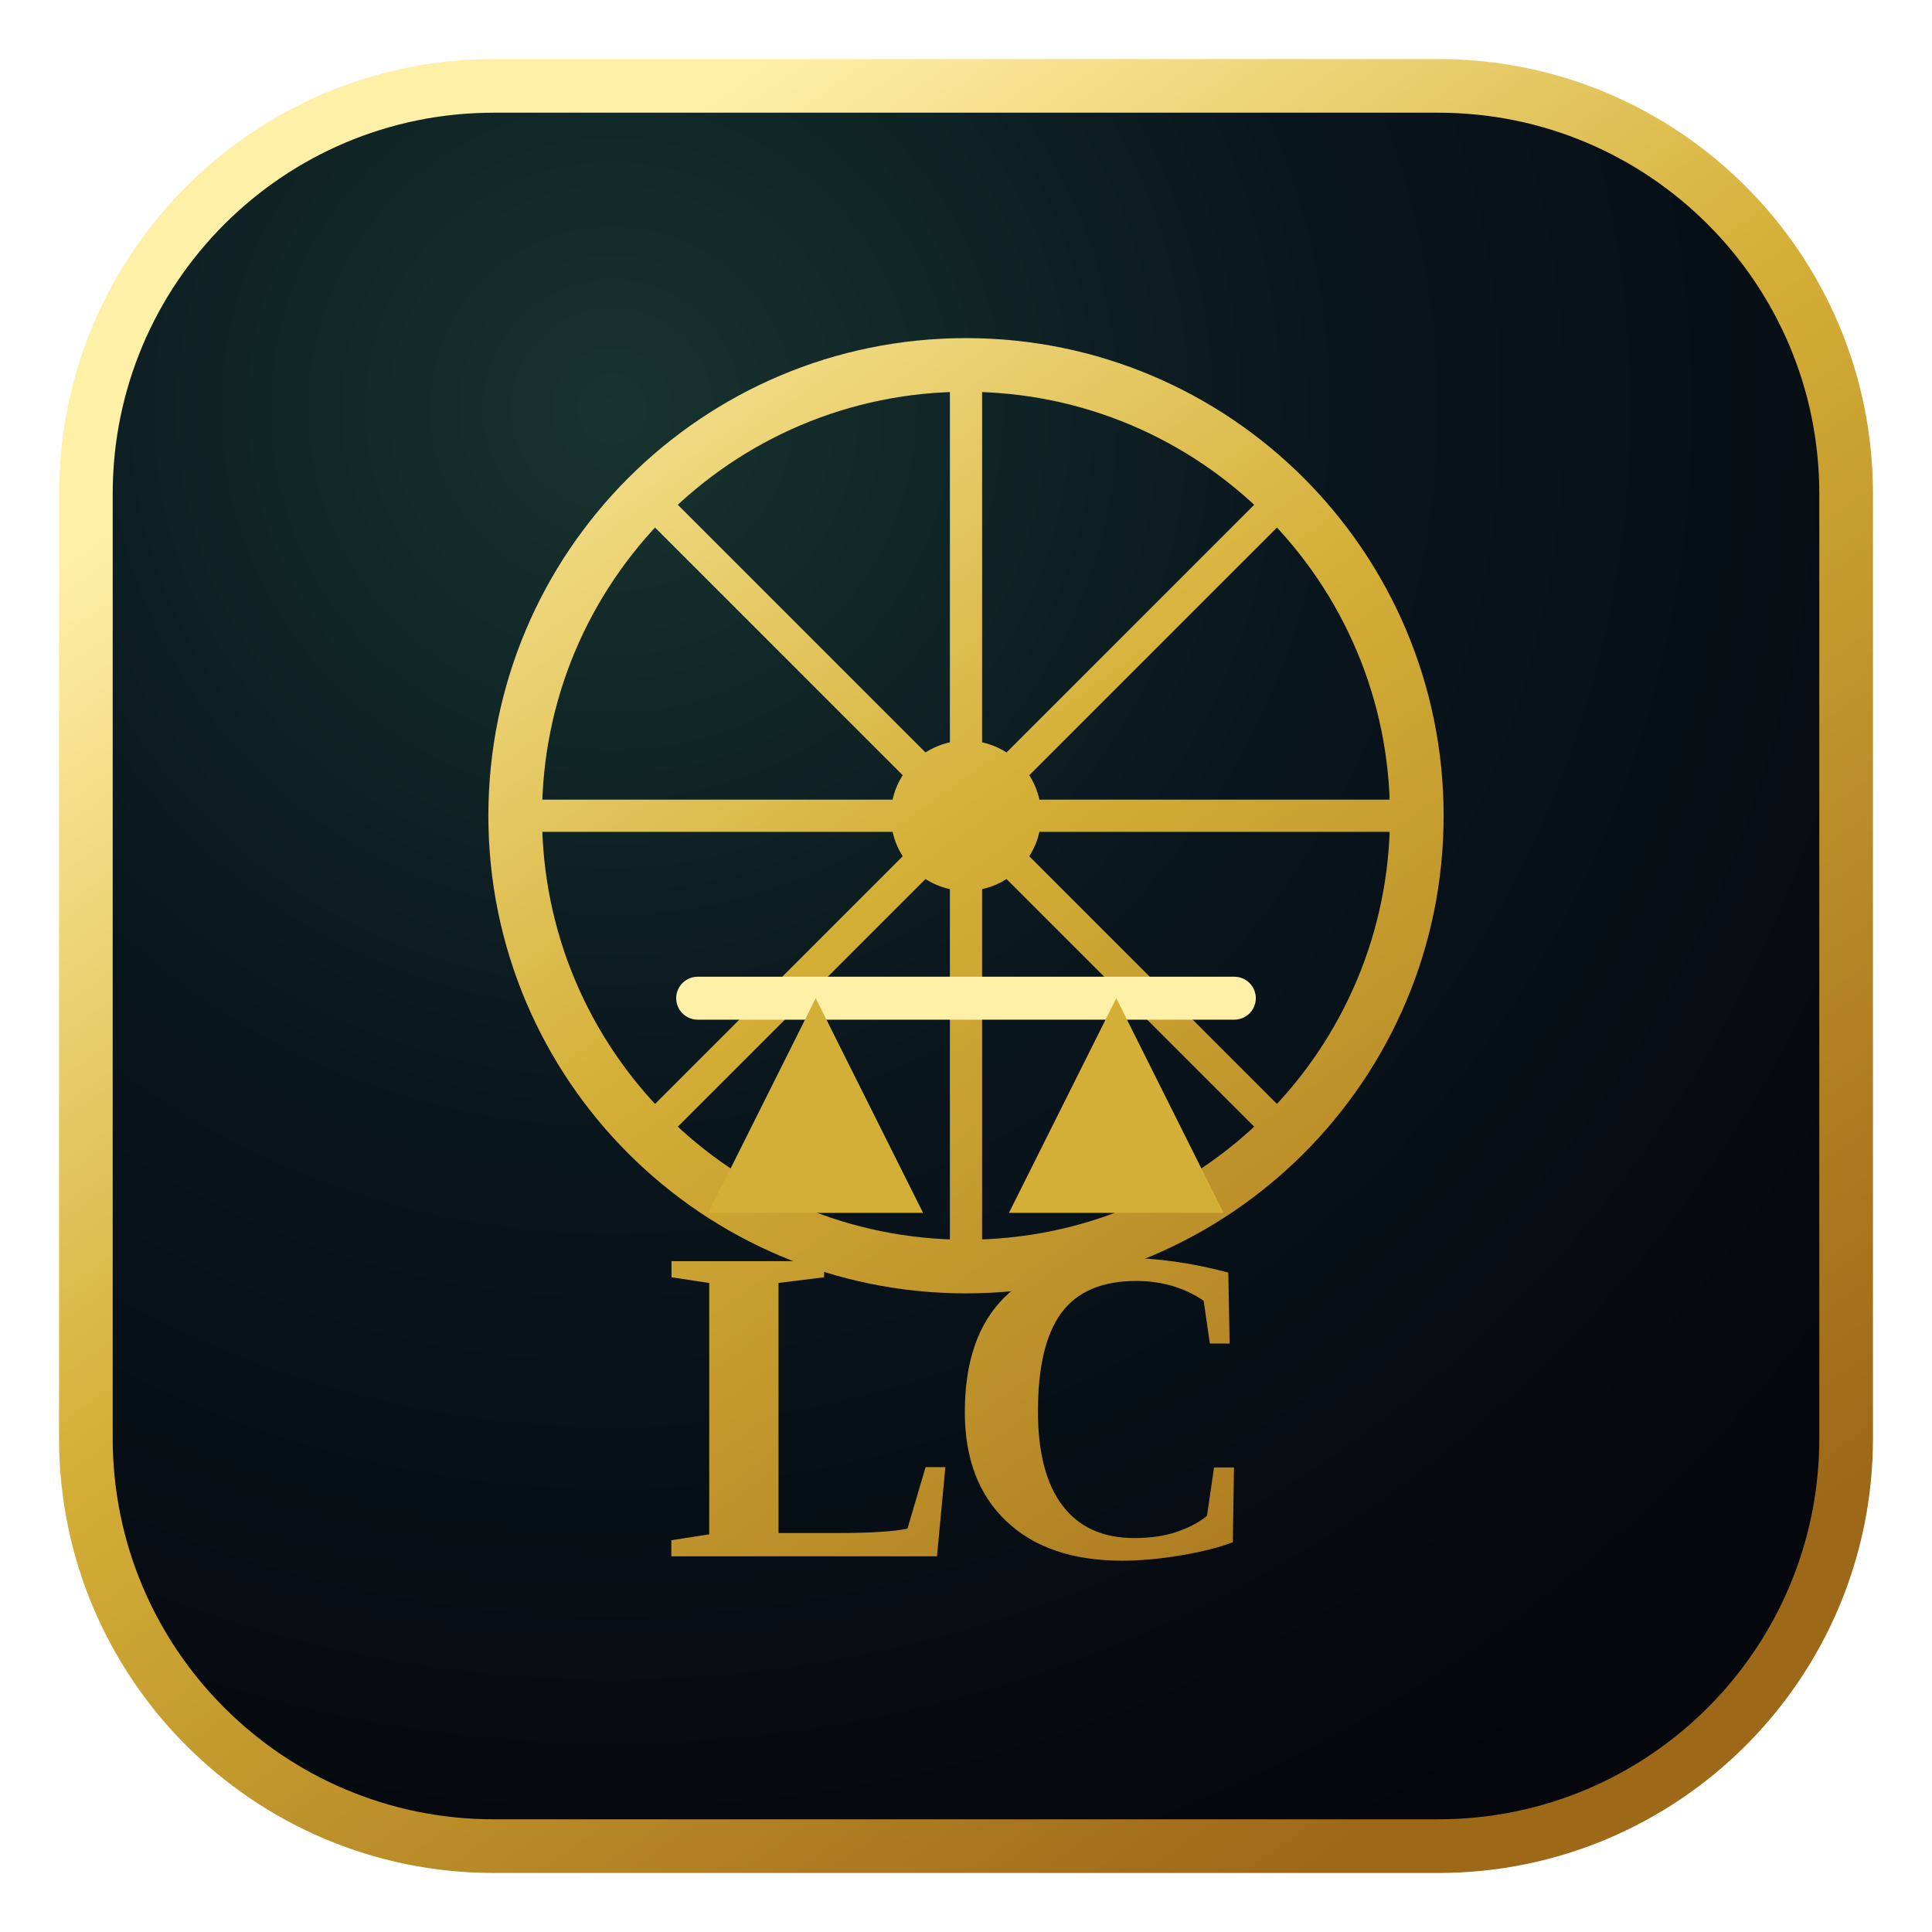
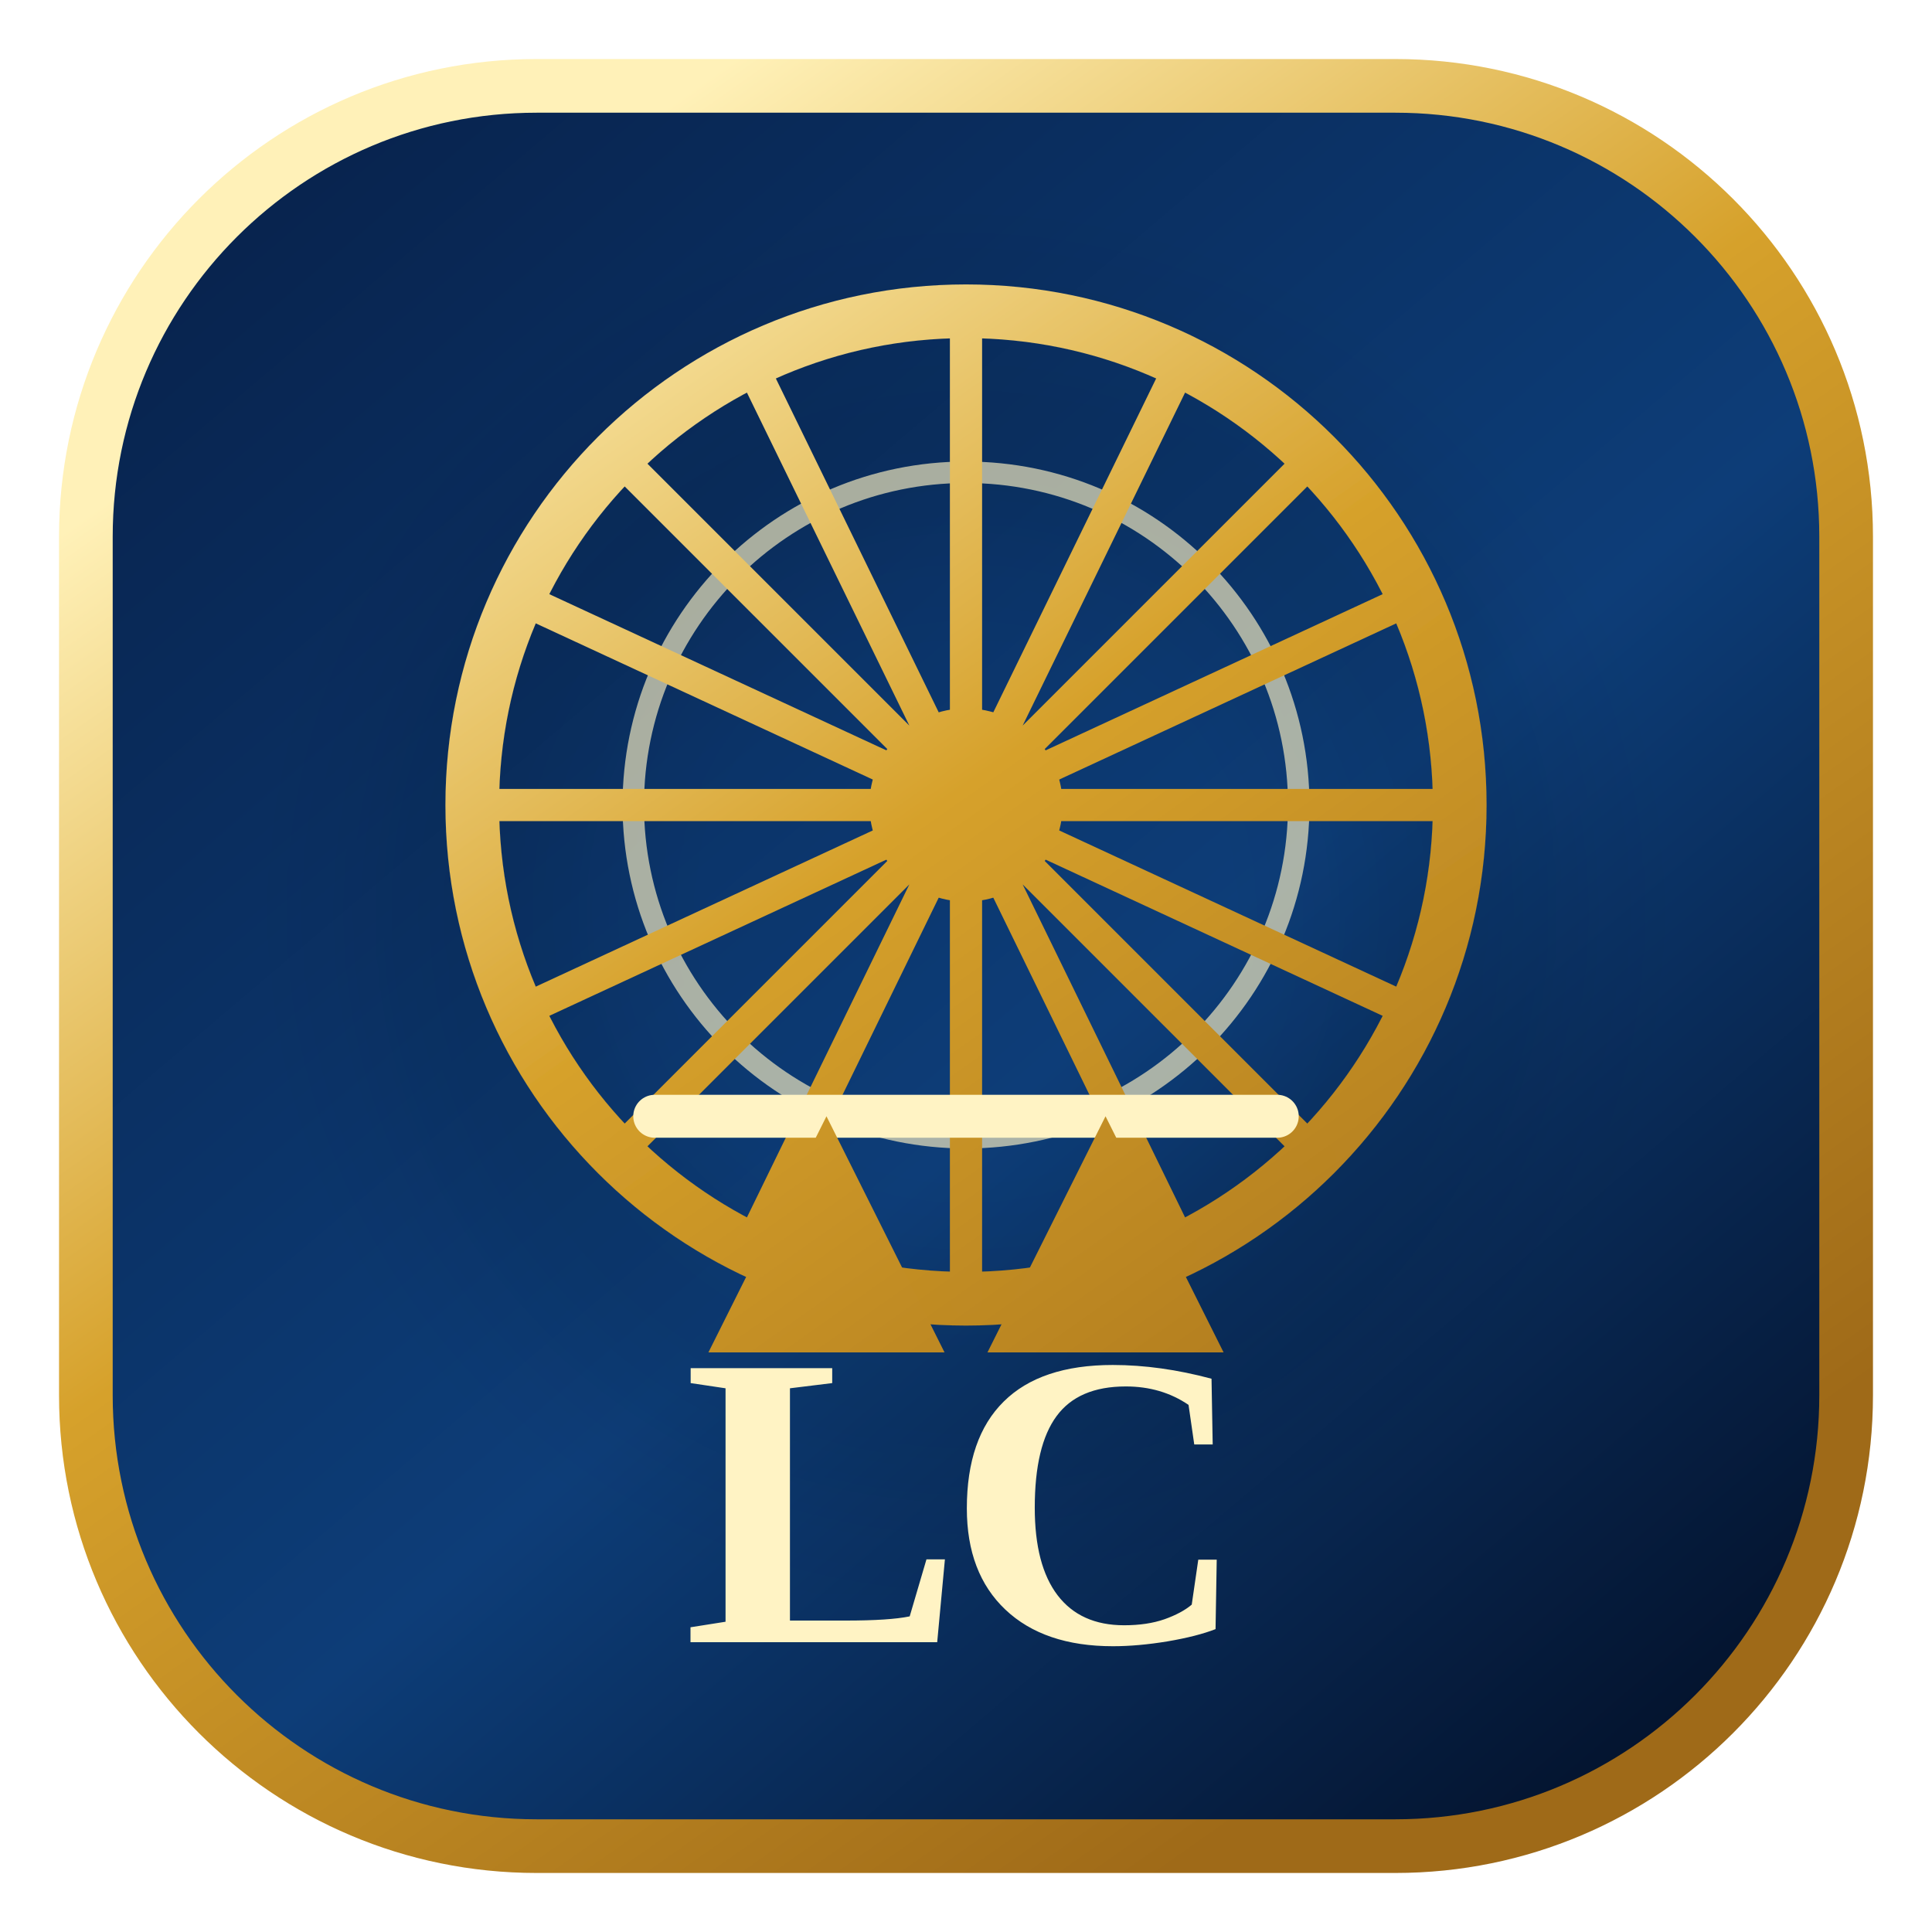
<svg xmlns="http://www.w3.org/2000/svg" width="180" height="180" viewBox="0 0 180 180" fill="none">
  <defs>
-     <radialGradient id="bg" cx="0" cy="0" r="1" gradientUnits="userSpaceOnUse" gradientTransform="translate(58 38) rotate(51) scale(150)">
-       <stop stop-color="#17342F" />
-       <stop offset="0.45" stop-color="#09151D" />
-       <stop offset="1" stop-color="#05070C" />
-     </radialGradient>
-     <linearGradient id="gold" x1="45" y1="24" x2="142" y2="160" gradientUnits="userSpaceOnUse">
-       <stop stop-color="#FFF0A8" />
-       <stop offset="0.42" stop-color="#D4AF37" />
-       <stop offset="1" stop-color="#9E6819" />
+     <linearGradient id="navy" x1="28" y1="18" x2="152" y2="164" gradientUnits="userSpaceOnUse">
+       <stop stop-color="#08244F" />
+       <stop offset="0.56" stop-color="#0D3D78" />
+       <stop offset="1" stop-color="#04142F" />
    </linearGradient>
+     <linearGradient id="gold" x1="45" y1="22" x2="138" y2="154" gradientUnits="userSpaceOnUse">
+       <stop stop-color="#FFF1B8" />
+       <stop offset="0.42" stop-color="#D6A12B" />
+       <stop offset="1" stop-color="#9F6A18" />
+     </linearGradient>
+     <filter id="soft" x="-30%" y="-30%" width="160%" height="160%">
+       <feDropShadow dx="0" dy="10" stdDeviation="9" flood-color="#04142F" flood-opacity="0.35" />
+     </filter>
  </defs>
-   <rect x="8" y="8" width="164" height="164" rx="38" fill="url(#bg)" stroke="url(#gold)" stroke-width="5" />
-   <circle cx="90" cy="76" r="42" stroke="url(#gold)" stroke-width="5" />
-   <circle cx="90" cy="76" r="7" fill="url(#gold)" />
-   <path d="M90 34V118M48 76H132M60 46L120 106M120 46L60 106" stroke="url(#gold)" stroke-width="3" stroke-linecap="round" />
-   <path d="M65 93H115" stroke="#FFF0A8" stroke-width="4" stroke-linecap="round" />
-   <path d="M76 93L66 113H86L76 93ZM104 93L94 113H114L104 93Z" fill="#D4AF37" />
-   <text x="90" y="145" text-anchor="middle" font-family="Georgia, 'Times New Roman', serif" font-size="42" font-weight="700" fill="url(#gold)" letter-spacing="-2">LC</text>
+   <rect x="8" y="8" width="164" height="164" rx="42" fill="url(#navy)" stroke="url(#gold)" stroke-width="5" />
+   <circle cx="90" cy="75" r="46" stroke="url(#gold)" stroke-width="5" filter="url(#soft)" />
+   <circle cx="90" cy="75" r="9" fill="url(#gold)" />
+   <circle cx="90" cy="75" r="31" stroke="#FFF3C4" stroke-opacity="0.65" stroke-width="2" />
+   <path d="M90 29V121M44 75H136M57 42L123 108M123 42L57 108M70 34L110 116M110 34L70 116M49 56L131 94M49 94L131 56" stroke="url(#gold)" stroke-width="3" stroke-linecap="round" />
+   <path d="M61 104H119" stroke="#FFF3C4" stroke-width="4" stroke-linecap="round" />
+   <path d="M77 104L66 126H88L77 104ZM103 104L92 126H114L103 104Z" fill="url(#gold)" />
+   <text x="90" y="153" text-anchor="middle" font-family="Georgia, 'Times New Roman', serif" font-size="39" font-weight="700" fill="#FFF3C4" letter-spacing="-1.5">LC</text>
</svg>
